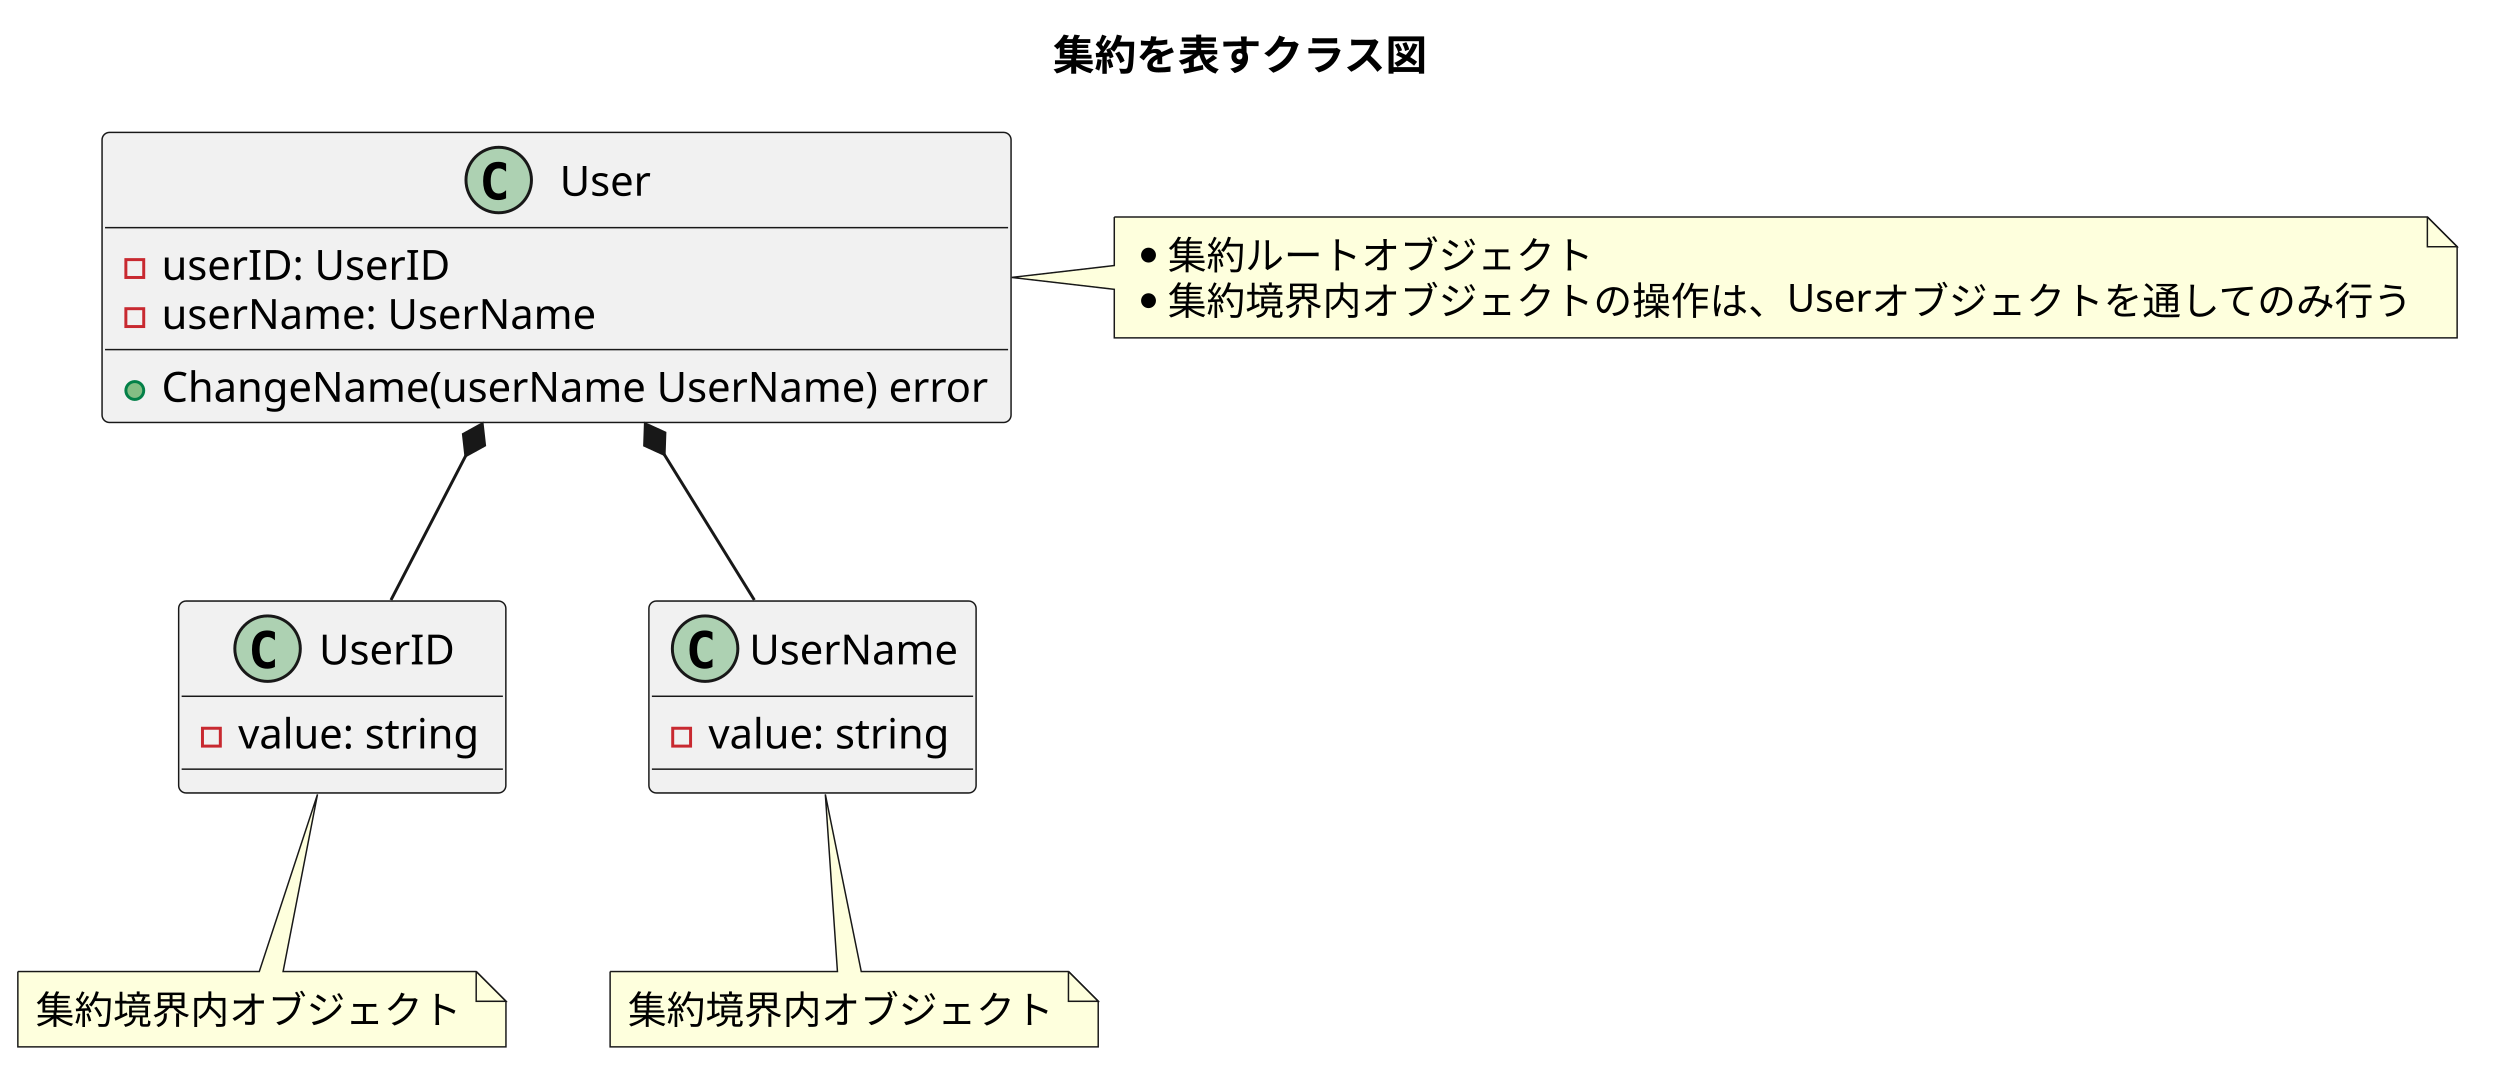
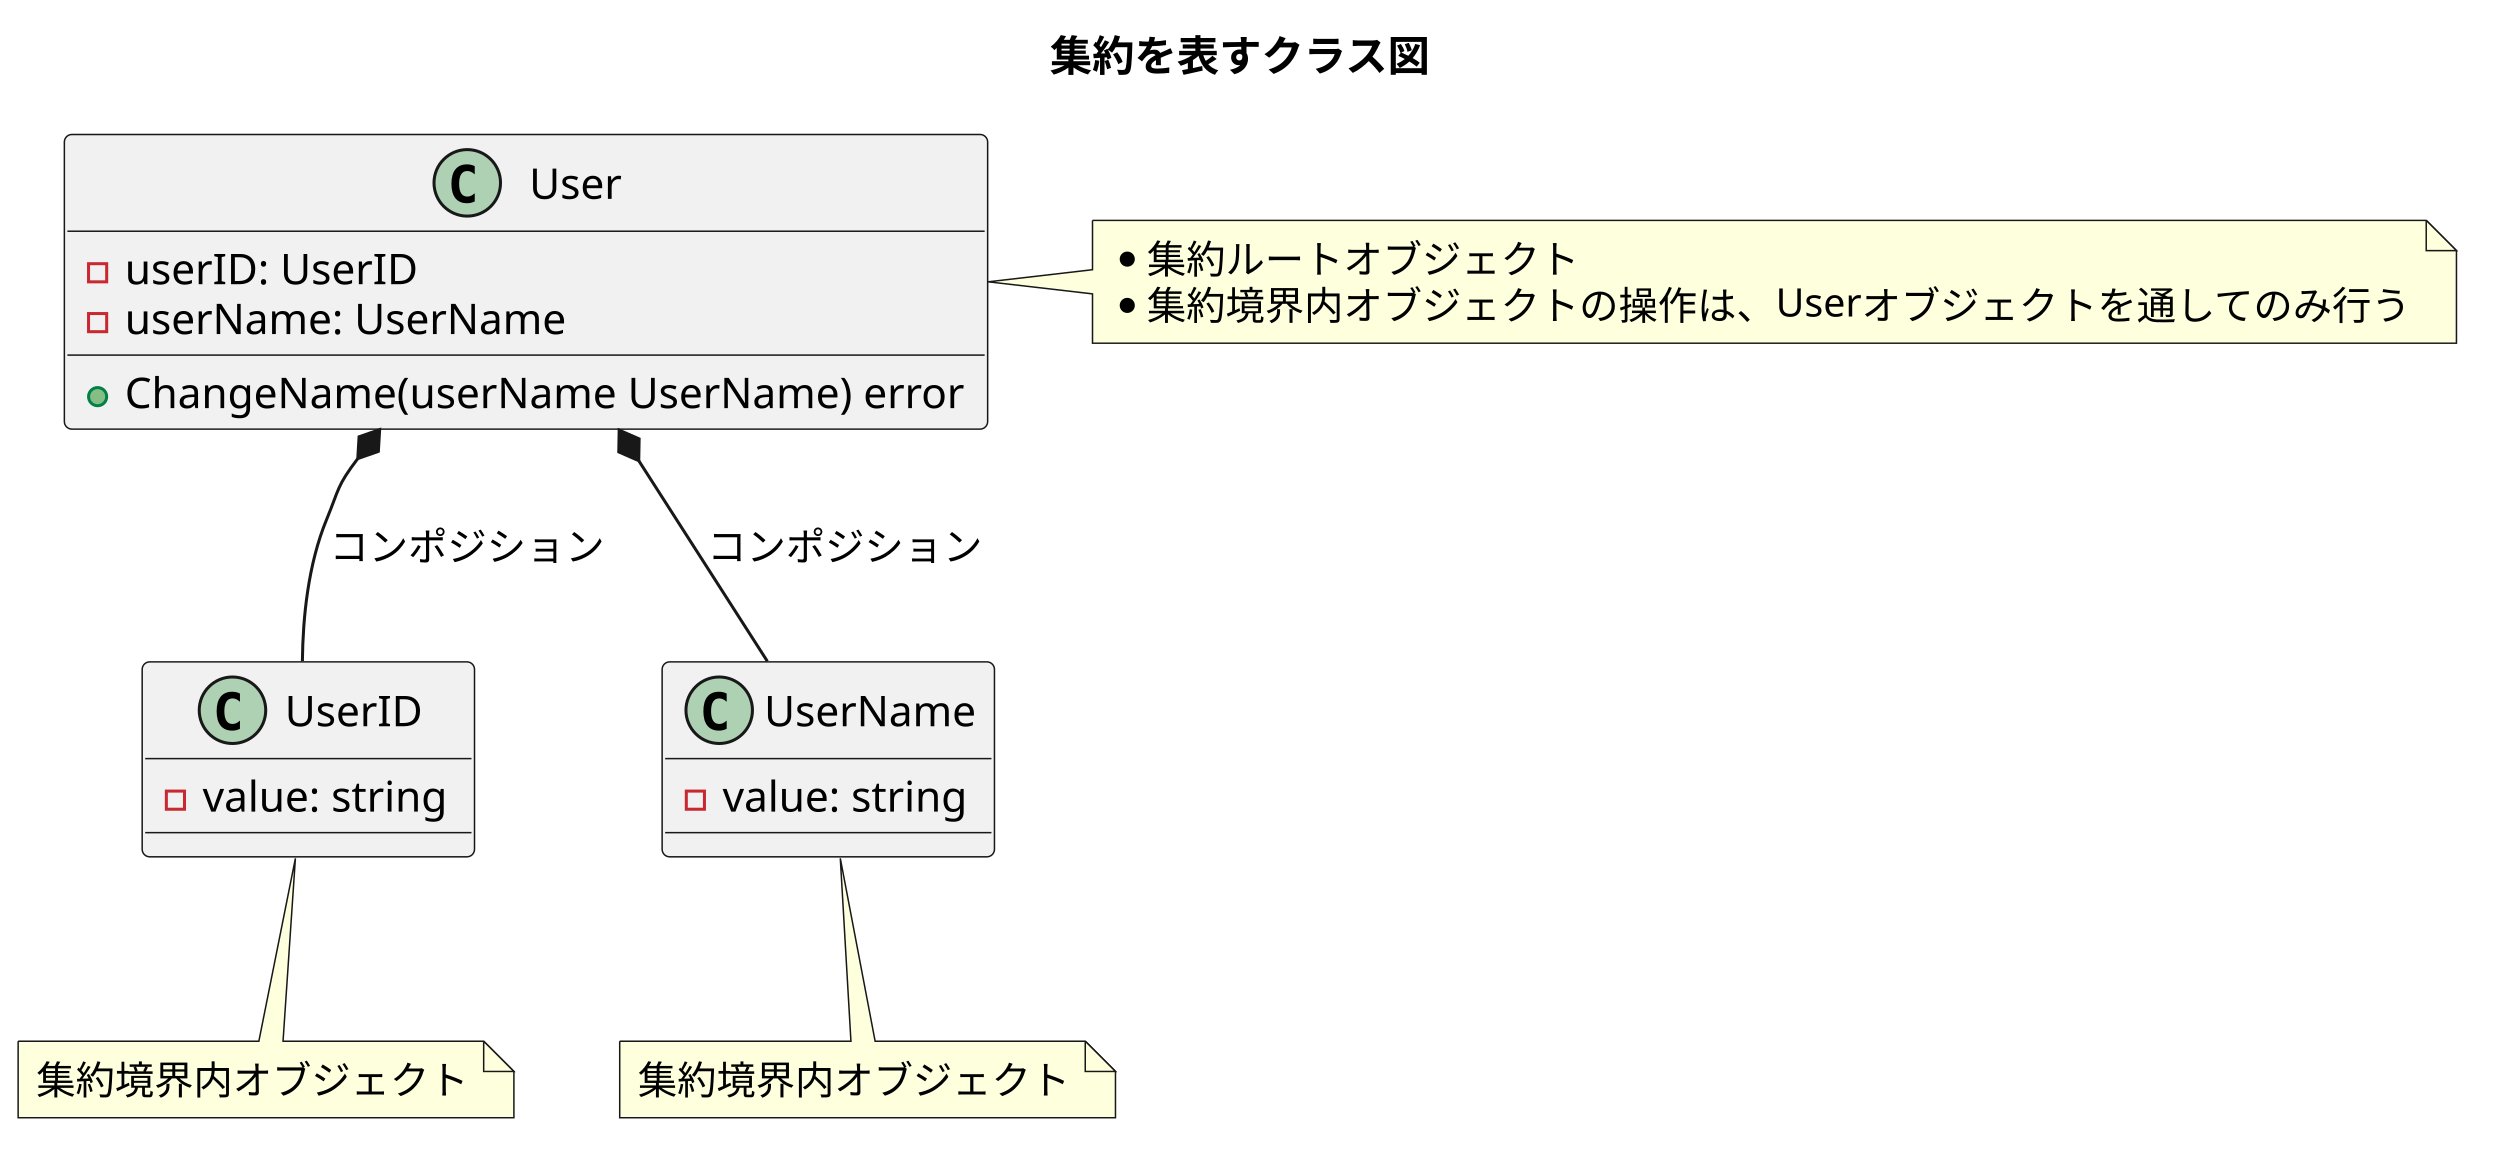
- <svg xmlns="http://www.w3.org/2000/svg" version="1.1" data-diagram-type="CLASS" style="width:840px;height:366px;background:#FFFFFF;" width="840px" height="366px" viewBox="0 0 840 366" zoomAndPan="magnify" preserveAspectRatio="none" contentStyleType="text/css">
+ <svg xmlns="http://www.w3.org/2000/svg" version="1.1" data-diagram-type="CLASS" style="width:827px;height:384px;background:#FFFFFF;" width="827px" height="384px" viewBox="0 0 827 384" zoomAndPan="magnify" preserveAspectRatio="none" contentStyleType="text/css">
  <defs />
  <g font-family="sans-serif" lengthAdjust="spacing">
    <g class="title" data-source-line="1">
-       <text x="353.798" y="23.535" fill="#000" font-size="14" textLength="126" font-weight="700">集約を表すクラス図</text>
+       <text x="347.298" y="23.535" fill="#000" font-size="14" textLength="126" font-weight="700">集約を表すクラス図</text>
    </g>
    <g class="entity" data-qualified-name="User" id="ent0001" data-source-line="3">
-       <rect x="34.29" y="44.488" width="305.426" height="97.465" fill="#F1F1F1" style="stroke:#181818;stroke-width:0.5;" rx="2.5" ry="2.5" />
-       <ellipse cx="167.57" cy="60.488" rx="11" ry="11" fill="#ADD1B2" style="stroke:#181818;stroke-width:1;" />
-       <path d="M170.043,66.631 Q169.462,66.93 168.823,67.08 Q168.184,67.229 167.478,67.229 Q164.972,67.229 163.652,65.577 Q162.332,63.925 162.332,60.804 Q162.332,57.675 163.652,56.023 Q164.972,54.371 167.478,54.371 Q168.184,54.371 168.832,54.521 Q169.479,54.67 170.043,54.969 L170.043,57.691 Q169.413,57.11 168.819,56.841 Q168.226,56.571 167.595,56.571 Q166.25,56.571 165.565,57.637 Q164.88,58.704 164.88,60.804 Q164.88,62.896 165.565,63.963 Q166.25,65.029 167.595,65.029 Q168.226,65.029 168.819,64.76 Q169.413,64.49 170.043,63.909 Z " fill="#000" />
-       <text x="188.07" y="65.779" fill="#000" font-size="14" textLength="30.365">User</text>
-       <line x1="35.29" y1="76.488" x2="338.716" y2="76.488" style="stroke:#181818;stroke-width:0.5;" />
+       <rect x="21.29" y="44.488" width="305.426" height="97.465" fill="#F1F1F1" style="stroke:#181818;stroke-width:0.5;" rx="2.5" ry="2.5" />
+       <ellipse cx="154.57" cy="60.488" rx="11" ry="11" fill="#ADD1B2" style="stroke:#181818;stroke-width:1;" />
+       <path d="M157.043,66.631 Q156.462,66.93 155.823,67.08 Q155.184,67.229 154.478,67.229 Q151.972,67.229 150.652,65.577 Q149.332,63.925 149.332,60.804 Q149.332,57.675 150.652,56.023 Q151.972,54.371 154.478,54.371 Q155.184,54.371 155.832,54.521 Q156.479,54.67 157.043,54.969 L157.043,57.691 Q156.413,57.11 155.819,56.841 Q155.226,56.571 154.595,56.571 Q153.25,56.571 152.565,57.637 Q151.88,58.704 151.88,60.804 Q151.88,62.896 152.565,63.963 Q153.25,65.029 154.595,65.029 Q155.226,65.029 155.819,64.76 Q156.413,64.49 157.043,63.909 Z " fill="#000" />
+       <text x="175.07" y="65.779" fill="#000" font-size="14" textLength="30.365">User</text>
+       <line x1="22.29" y1="76.488" x2="325.716" y2="76.488" style="stroke:#181818;stroke-width:0.5;" />
      <g data-visibility-modifier="PRIVATE_FIELD">
-         <rect x="42.29" y="87.232" width="6" height="6" fill="none" style="stroke:#C82930;stroke-width:1;" />
+         <rect x="29.29" y="87.232" width="6" height="6" fill="none" style="stroke:#C82930;stroke-width:1;" />
      </g>
-       <text x="54.29" y="94.023" fill="#000" font-size="14" textLength="97.617">userID: UserID</text>
+       <text x="41.29" y="94.023" fill="#000" font-size="14" textLength="97.617">userID: UserID</text>
      <g data-visibility-modifier="PRIVATE_FIELD">
-         <rect x="42.29" y="103.721" width="6" height="6" fill="none" style="stroke:#C82930;stroke-width:1;" />
+         <rect x="29.29" y="103.721" width="6" height="6" fill="none" style="stroke:#C82930;stroke-width:1;" />
      </g>
-       <text x="54.29" y="110.512" fill="#000" font-size="14" textLength="146.467">userName: UserName</text>
-       <line x1="35.29" y1="117.465" x2="338.716" y2="117.465" style="stroke:#181818;stroke-width:0.5;" />
+       <text x="41.29" y="110.512" fill="#000" font-size="14" textLength="146.467">userName: UserName</text>
+       <line x1="22.29" y1="117.465" x2="325.716" y2="117.465" style="stroke:#181818;stroke-width:0.5;" />
      <g data-visibility-modifier="PUBLIC_METHOD">
-         <ellipse cx="45.29" cy="131.209" rx="3" ry="3" fill="#84BE84" style="stroke:#038048;stroke-width:1;" />
+         <ellipse cx="32.29" cy="131.209" rx="3" ry="3" fill="#84BE84" style="stroke:#038048;stroke-width:1;" />
      </g>
-       <text x="54.29" y="135" fill="#000" font-size="14" textLength="279.426">ChangeName(userName UserName) error</text>
+       <text x="41.29" y="135" fill="#000" font-size="14" textLength="279.426">ChangeName(userName UserName) error</text>
    </g>
    <g class="entity" data-qualified-name="GMN2" id="ent0003" data-source-line="9">
-       <path d="M374.4,72.908 L374.4,89.218 L339.86,93.218 L374.4,97.218 L374.4,113.529 A0,0 0 0 0 374.4,113.529 L825.596,113.529 A0,0 0 0 0 825.596,113.529 L825.596,82.908 L815.596,72.908 L374.4,72.908 A0,0 0 0 0 374.4,72.908" style="stroke:#181818;stroke-width:0.5;" fill="#FEFFDD" />
-       <path d="M815.596,72.908 L815.596,82.908 L825.596,82.908 L815.596,72.908" style="stroke:#181818;stroke-width:0.5;" fill="#FEFFDD" />
-       <ellipse cx="385.9" cy="85.719" rx="2.5" ry="2.5" fill="#000" />
-       <text x="392.4" y="90.477" fill="#000" font-size="13" textLength="143">集約ルートオブジェクト</text>
-       <ellipse cx="385.9" cy="101.029" rx="2.5" ry="2.5" fill="#000" />
-       <text x="392.4" y="105.787" fill="#000" font-size="13" textLength="418.196">集約境界内オブジェクトの操作は、Userオブジェクトを通してのみ行う</text>
+       <path d="M361.4,72.908 L361.4,89.218 L326.86,93.218 L361.4,97.218 L361.4,113.529 A0,0 0 0 0 361.4,113.529 L812.596,113.529 A0,0 0 0 0 812.596,113.529 L812.596,82.908 L802.596,72.908 L361.4,72.908 A0,0 0 0 0 361.4,72.908" style="stroke:#181818;stroke-width:0.5;" fill="#FEFFDD" />
+       <path d="M802.596,72.908 L802.596,82.908 L812.596,82.908 L802.596,72.908" style="stroke:#181818;stroke-width:0.5;" fill="#FEFFDD" />
+       <ellipse cx="372.9" cy="85.719" rx="2.5" ry="2.5" fill="#000" />
+       <text x="379.4" y="90.477" fill="#000" font-size="13" textLength="143">集約ルートオブジェクト</text>
+       <ellipse cx="372.9" cy="101.029" rx="2.5" ry="2.5" fill="#000" />
+       <text x="379.4" y="105.787" fill="#000" font-size="13" textLength="418.196">集約境界内オブジェクトの操作は、Userオブジェクトを通してのみ行う</text>
    </g>
    <g class="entity" data-qualified-name="UserID" id="ent0005" data-source-line="13">
-       <rect x="60.03" y="201.948" width="109.938" height="64.488" fill="#F1F1F1" style="stroke:#181818;stroke-width:0.5;" rx="2.5" ry="2.5" />
-       <ellipse cx="89.904" cy="217.948" rx="11" ry="11" fill="#ADD1B2" style="stroke:#181818;stroke-width:1;" />
-       <path d="M92.377,224.091 Q91.796,224.39 91.157,224.54 Q90.518,224.689 89.812,224.689 Q87.306,224.689 85.986,223.037 Q84.666,221.385 84.666,218.264 Q84.666,215.135 85.986,213.483 Q87.306,211.831 89.812,211.831 Q90.518,211.831 91.165,211.981 Q91.813,212.13 92.377,212.429 L92.377,215.151 Q91.746,214.57 91.153,214.301 Q90.559,214.031 89.929,214.031 Q88.584,214.031 87.899,215.097 Q87.214,216.164 87.214,218.264 Q87.214,220.356 87.899,221.423 Q88.584,222.489 89.929,222.489 Q90.559,222.489 91.153,222.22 Q91.746,221.95 92.377,221.369 Z " fill="#000" />
-       <text x="107.21" y="223.239" fill="#000" font-size="14" textLength="44.885">UserID</text>
-       <line x1="61.03" y1="233.948" x2="168.968" y2="233.948" style="stroke:#181818;stroke-width:0.5;" />
+       <rect x="47.03" y="218.948" width="109.938" height="64.488" fill="#F1F1F1" style="stroke:#181818;stroke-width:0.5;" rx="2.5" ry="2.5" />
+       <ellipse cx="76.904" cy="234.948" rx="11" ry="11" fill="#ADD1B2" style="stroke:#181818;stroke-width:1;" />
+       <path d="M79.377,241.091 Q78.796,241.39 78.157,241.54 Q77.518,241.689 76.812,241.689 Q74.306,241.689 72.986,240.037 Q71.666,238.385 71.666,235.264 Q71.666,232.135 72.986,230.483 Q74.306,228.831 76.812,228.831 Q77.518,228.831 78.165,228.981 Q78.813,229.13 79.377,229.429 L79.377,232.151 Q78.746,231.57 78.153,231.301 Q77.559,231.031 76.929,231.031 Q75.584,231.031 74.899,232.097 Q74.214,233.164 74.214,235.264 Q74.214,237.356 74.899,238.423 Q75.584,239.489 76.929,239.489 Q77.559,239.489 78.153,239.22 Q78.746,238.95 79.377,238.369 Z " fill="#000" />
+       <text x="94.21" y="240.239" fill="#000" font-size="14" textLength="44.885">UserID</text>
+       <line x1="48.03" y1="250.948" x2="155.968" y2="250.948" style="stroke:#181818;stroke-width:0.5;" />
      <g data-visibility-modifier="PRIVATE_FIELD">
-         <rect x="68.03" y="244.692" width="6" height="6" fill="none" style="stroke:#C82930;stroke-width:1;" />
+         <rect x="55.03" y="261.692" width="6" height="6" fill="none" style="stroke:#C82930;stroke-width:1;" />
      </g>
-       <text x="80.03" y="251.483" fill="#000" font-size="14" textLength="83.938">value: string</text>
-       <line x1="61.03" y1="258.437" x2="168.968" y2="258.437" style="stroke:#181818;stroke-width:0.5;" />
+       <text x="67.03" y="268.483" fill="#000" font-size="14" textLength="83.938">value: string</text>
+       <line x1="48.03" y1="275.437" x2="155.968" y2="275.437" style="stroke:#181818;stroke-width:0.5;" />
    </g>
    <g class="entity" data-qualified-name="GMN6" id="ent0007" data-source-line="17">
-       <path d="M6,326.438 L6,351.749 A0,0 0 0 0 6,351.749 L170,351.749 A0,0 0 0 0 170,351.749 L170,336.438 L160,326.438 L95.12,326.438 L106.68,266.908 L87.12,326.438 L6,326.438 A0,0 0 0 0 6,326.438" style="stroke:#181818;stroke-width:0.5;" fill="#FEFFDD" />
-       <path d="M160,326.438 L160,336.438 L170,336.438 L160,326.438" style="stroke:#181818;stroke-width:0.5;" fill="#FEFFDD" />
-       <text x="12" y="344.007" fill="#000" font-size="13" textLength="143">集約境界内オブジェクト</text>
+       <path d="M6,344.438 L6,369.749 A0,0 0 0 0 6,369.749 L170,369.749 A0,0 0 0 0 170,369.749 L170,354.438 L160,344.438 L93.63,344.438 L97.72,283.928 L85.63,344.438 L6,344.438 A0,0 0 0 0 6,344.438" style="stroke:#181818;stroke-width:0.5;" fill="#FEFFDD" />
+       <path d="M160,344.438 L160,354.438 L170,354.438 L160,344.438" style="stroke:#181818;stroke-width:0.5;" fill="#FEFFDD" />
+       <text x="12" y="362.007" fill="#000" font-size="13" textLength="143">集約境界内オブジェクト</text>
    </g>
    <g class="entity" data-qualified-name="UserName" id="ent0009" data-source-line="20">
-       <rect x="218.03" y="201.948" width="109.938" height="64.488" fill="#F1F1F1" style="stroke:#181818;stroke-width:0.5;" rx="2.5" ry="2.5" />
-       <ellipse cx="236.913" cy="217.948" rx="11" ry="11" fill="#ADD1B2" style="stroke:#181818;stroke-width:1;" />
-       <path d="M239.386,224.091 Q238.805,224.39 238.166,224.54 Q237.527,224.689 236.821,224.689 Q234.314,224.689 232.995,223.037 Q231.675,221.385 231.675,218.264 Q231.675,215.135 232.995,213.483 Q234.314,211.831 236.821,211.831 Q237.527,211.831 238.174,211.981 Q238.822,212.13 239.386,212.429 L239.386,215.151 Q238.755,214.57 238.162,214.301 Q237.568,214.031 236.937,214.031 Q235.593,214.031 234.908,215.097 Q234.223,216.164 234.223,218.264 Q234.223,220.356 234.908,221.423 Q235.593,222.489 236.937,222.489 Q237.568,222.489 238.162,222.22 Q238.755,221.95 239.386,221.369 Z " fill="#000" />
-       <text x="251.776" y="223.239" fill="#000" font-size="14" textLength="69.31">UserName</text>
-       <line x1="219.03" y1="233.948" x2="326.968" y2="233.948" style="stroke:#181818;stroke-width:0.5;" />
+       <rect x="219.03" y="218.948" width="109.938" height="64.488" fill="#F1F1F1" style="stroke:#181818;stroke-width:0.5;" rx="2.5" ry="2.5" />
+       <ellipse cx="237.913" cy="234.948" rx="11" ry="11" fill="#ADD1B2" style="stroke:#181818;stroke-width:1;" />
+       <path d="M240.386,241.091 Q239.805,241.39 239.166,241.54 Q238.527,241.689 237.821,241.689 Q235.314,241.689 233.995,240.037 Q232.675,238.385 232.675,235.264 Q232.675,232.135 233.995,230.483 Q235.314,228.831 237.821,228.831 Q238.527,228.831 239.174,228.981 Q239.822,229.13 240.386,229.429 L240.386,232.151 Q239.755,231.57 239.162,231.301 Q238.568,231.031 237.937,231.031 Q236.593,231.031 235.908,232.097 Q235.223,233.164 235.223,235.264 Q235.223,237.356 235.908,238.423 Q236.593,239.489 237.937,239.489 Q238.568,239.489 239.162,239.22 Q239.755,238.95 240.386,238.369 Z " fill="#000" />
+       <text x="252.776" y="240.239" fill="#000" font-size="14" textLength="69.31">UserName</text>
+       <line x1="220.03" y1="250.948" x2="327.968" y2="250.948" style="stroke:#181818;stroke-width:0.5;" />
      <g data-visibility-modifier="PRIVATE_FIELD">
-         <rect x="226.03" y="244.692" width="6" height="6" fill="none" style="stroke:#C82930;stroke-width:1;" />
+         <rect x="227.03" y="261.692" width="6" height="6" fill="none" style="stroke:#C82930;stroke-width:1;" />
      </g>
-       <text x="238.03" y="251.483" fill="#000" font-size="14" textLength="83.938">value: string</text>
-       <line x1="219.03" y1="258.437" x2="326.968" y2="258.437" style="stroke:#181818;stroke-width:0.5;" />
+       <text x="239.03" y="268.483" fill="#000" font-size="14" textLength="83.938">value: string</text>
+       <line x1="220.03" y1="275.437" x2="327.968" y2="275.437" style="stroke:#181818;stroke-width:0.5;" />
    </g>
    <g class="entity" data-qualified-name="GMN10" id="ent0011" data-source-line="24">
-       <path d="M205,326.438 L205,351.749 A0,0 0 0 0 205,351.749 L369,351.749 A0,0 0 0 0 369,351.749 L369,336.438 L359,326.438 L289.38,326.438 L277.31,266.908 L281.38,326.438 L205,326.438 A0,0 0 0 0 205,326.438" style="stroke:#181818;stroke-width:0.5;" fill="#FEFFDD" />
-       <path d="M359,326.438 L359,336.438 L369,336.438 L359,326.438" style="stroke:#181818;stroke-width:0.5;" fill="#FEFFDD" />
-       <text x="211" y="344.007" fill="#000" font-size="13" textLength="143">集約境界内オブジェクト</text>
+       <path d="M205,344.438 L205,369.749 A0,0 0 0 0 205,369.749 L369,369.749 A0,0 0 0 0 369,369.749 L369,354.438 L359,344.438 L289.49,344.438 L277.97,283.928 L281.49,344.438 L205,344.438 A0,0 0 0 0 205,344.438" style="stroke:#181818;stroke-width:0.5;" fill="#FEFFDD" />
+       <path d="M359,344.438 L359,354.438 L369,354.438 L359,344.438" style="stroke:#181818;stroke-width:0.5;" fill="#FEFFDD" />
+       <text x="211" y="362.007" fill="#000" font-size="13" textLength="143">集約境界内オブジェクト</text>
    </g>
    <g class="link" data-entity-1="ent0001" data-entity-2="ent0005" id="lnk13" data-source-line="27" data-link-type="composition">
-       <path d="M156.502,153.094 C146.352,172.694 140.42,184.128 131.36,201.618" style="stroke:#181818;stroke-width:1;" fill="none" id="User-backto-UserID" codeLine="27" />
-       <polygon points="162.02,142.438,155.709,145.927,156.502,153.094,162.813,149.606,162.02,142.438" fill="#181818" style="stroke:#181818;stroke-width:1;stroke-linejoin:miter;stroke-miterlimit:10;" />
+       <path d="M118.354,151.691 C111.354,160.951 112.31,161.468 108,171.948 C101.99,186.568 100.19,203.998 100.03,218.698" style="stroke:#181818;stroke-width:1;" fill="none" id="User-backto-UserID" codeLine="27" />
+       <polygon points="125.59,142.118,118.781,144.492,118.354,151.691,125.163,149.317,125.59,142.118" fill="#181818" style="stroke:#181818;stroke-width:1;stroke-linejoin:miter;stroke-miterlimit:10;" />
+       <text x="109" y="185.517" fill="#000" font-size="13" textLength="91">コンポジション</text>
    </g>
    <g class="link" data-entity-1="ent0001" data-entity-2="ent0009" id="lnk14" data-source-line="28" data-link-type="composition">
-       <path d="M223.155,152.642 C235.285,172.242 242.64,184.128 253.46,201.618" style="stroke:#181818;stroke-width:1;" fill="none" id="User-backto-UserName" codeLine="28" />
-       <polygon points="216.84,142.438,216.596,149.645,223.155,152.642,223.399,145.435,216.84,142.438" fill="#181818" style="stroke:#181818;stroke-width:1;stroke-linejoin:miter;stroke-miterlimit:10;" />
+       <path d="M211.296,152.391 C227.246,177.271 239.8,196.848 253.85,218.768" style="stroke:#181818;stroke-width:1;" fill="none" id="User-backto-UserName" codeLine="28" />
+       <polygon points="204.82,142.288,204.691,149.498,211.296,152.391,211.426,145.181,204.82,142.288" fill="#181818" style="stroke:#181818;stroke-width:1;stroke-linejoin:miter;stroke-miterlimit:10;" />
+       <text x="233.96" y="185.517" fill="#000" font-size="13" textLength="91">コンポジション</text>
    </g>
  </g>
</svg>
